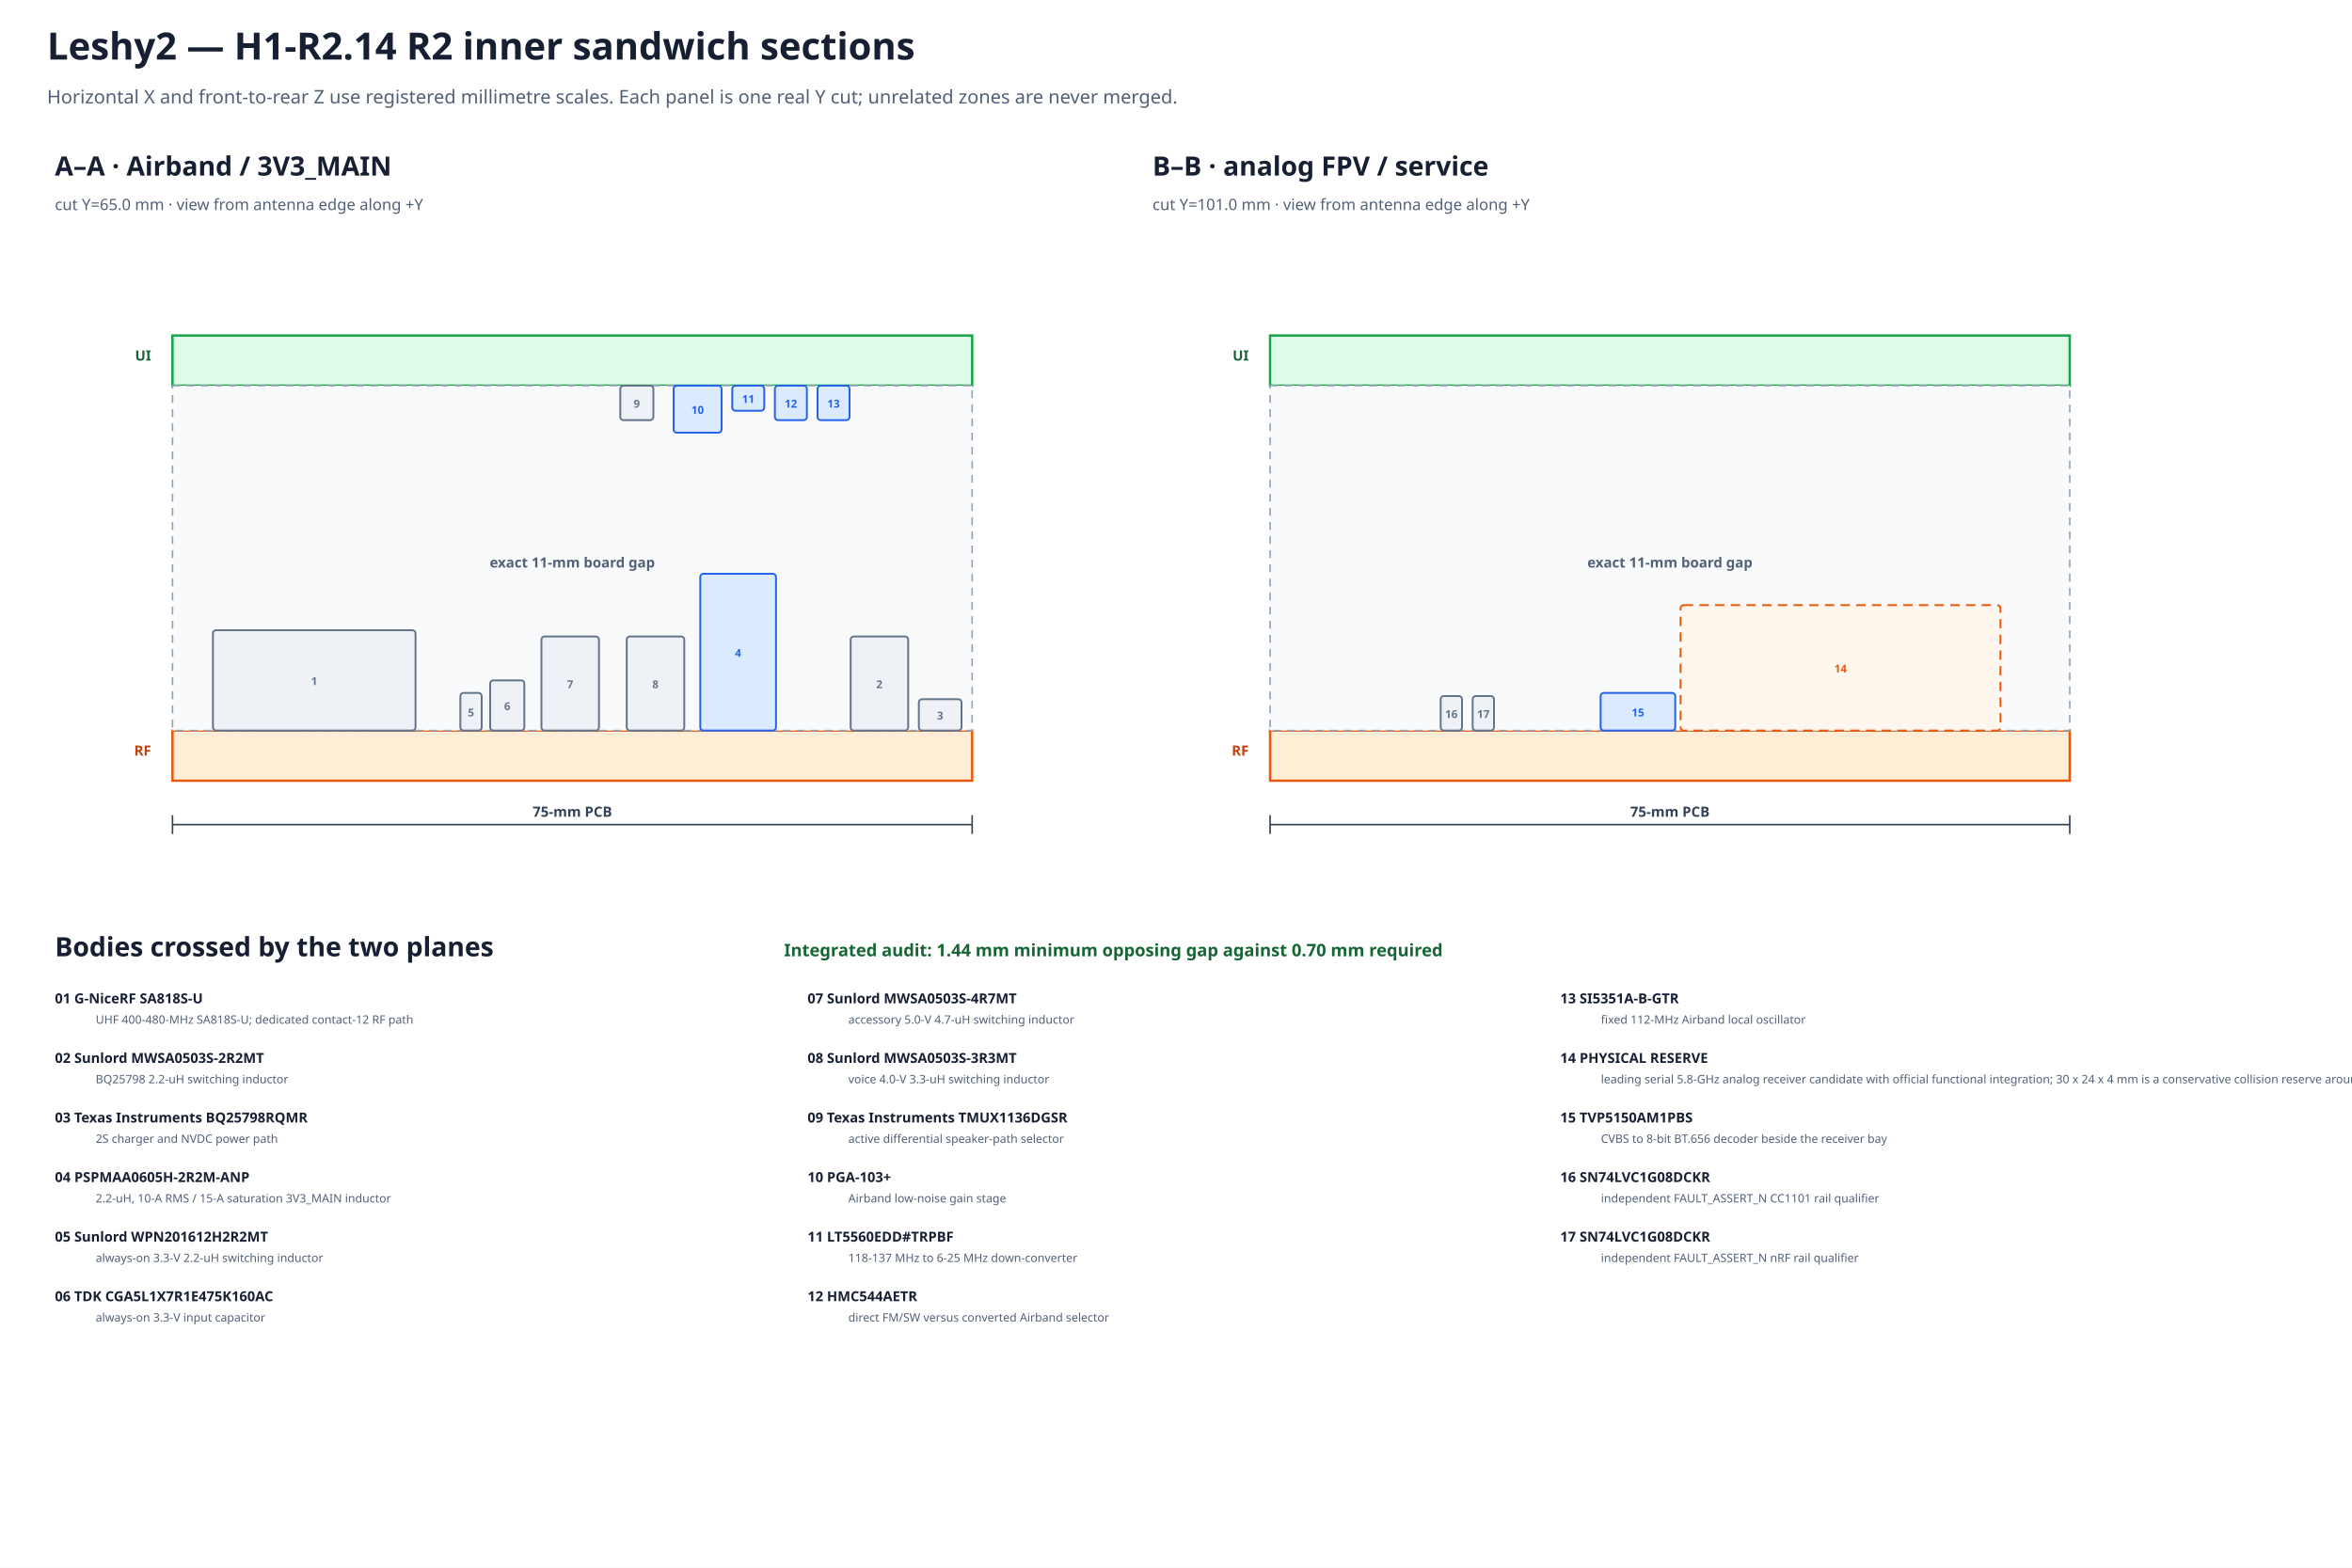
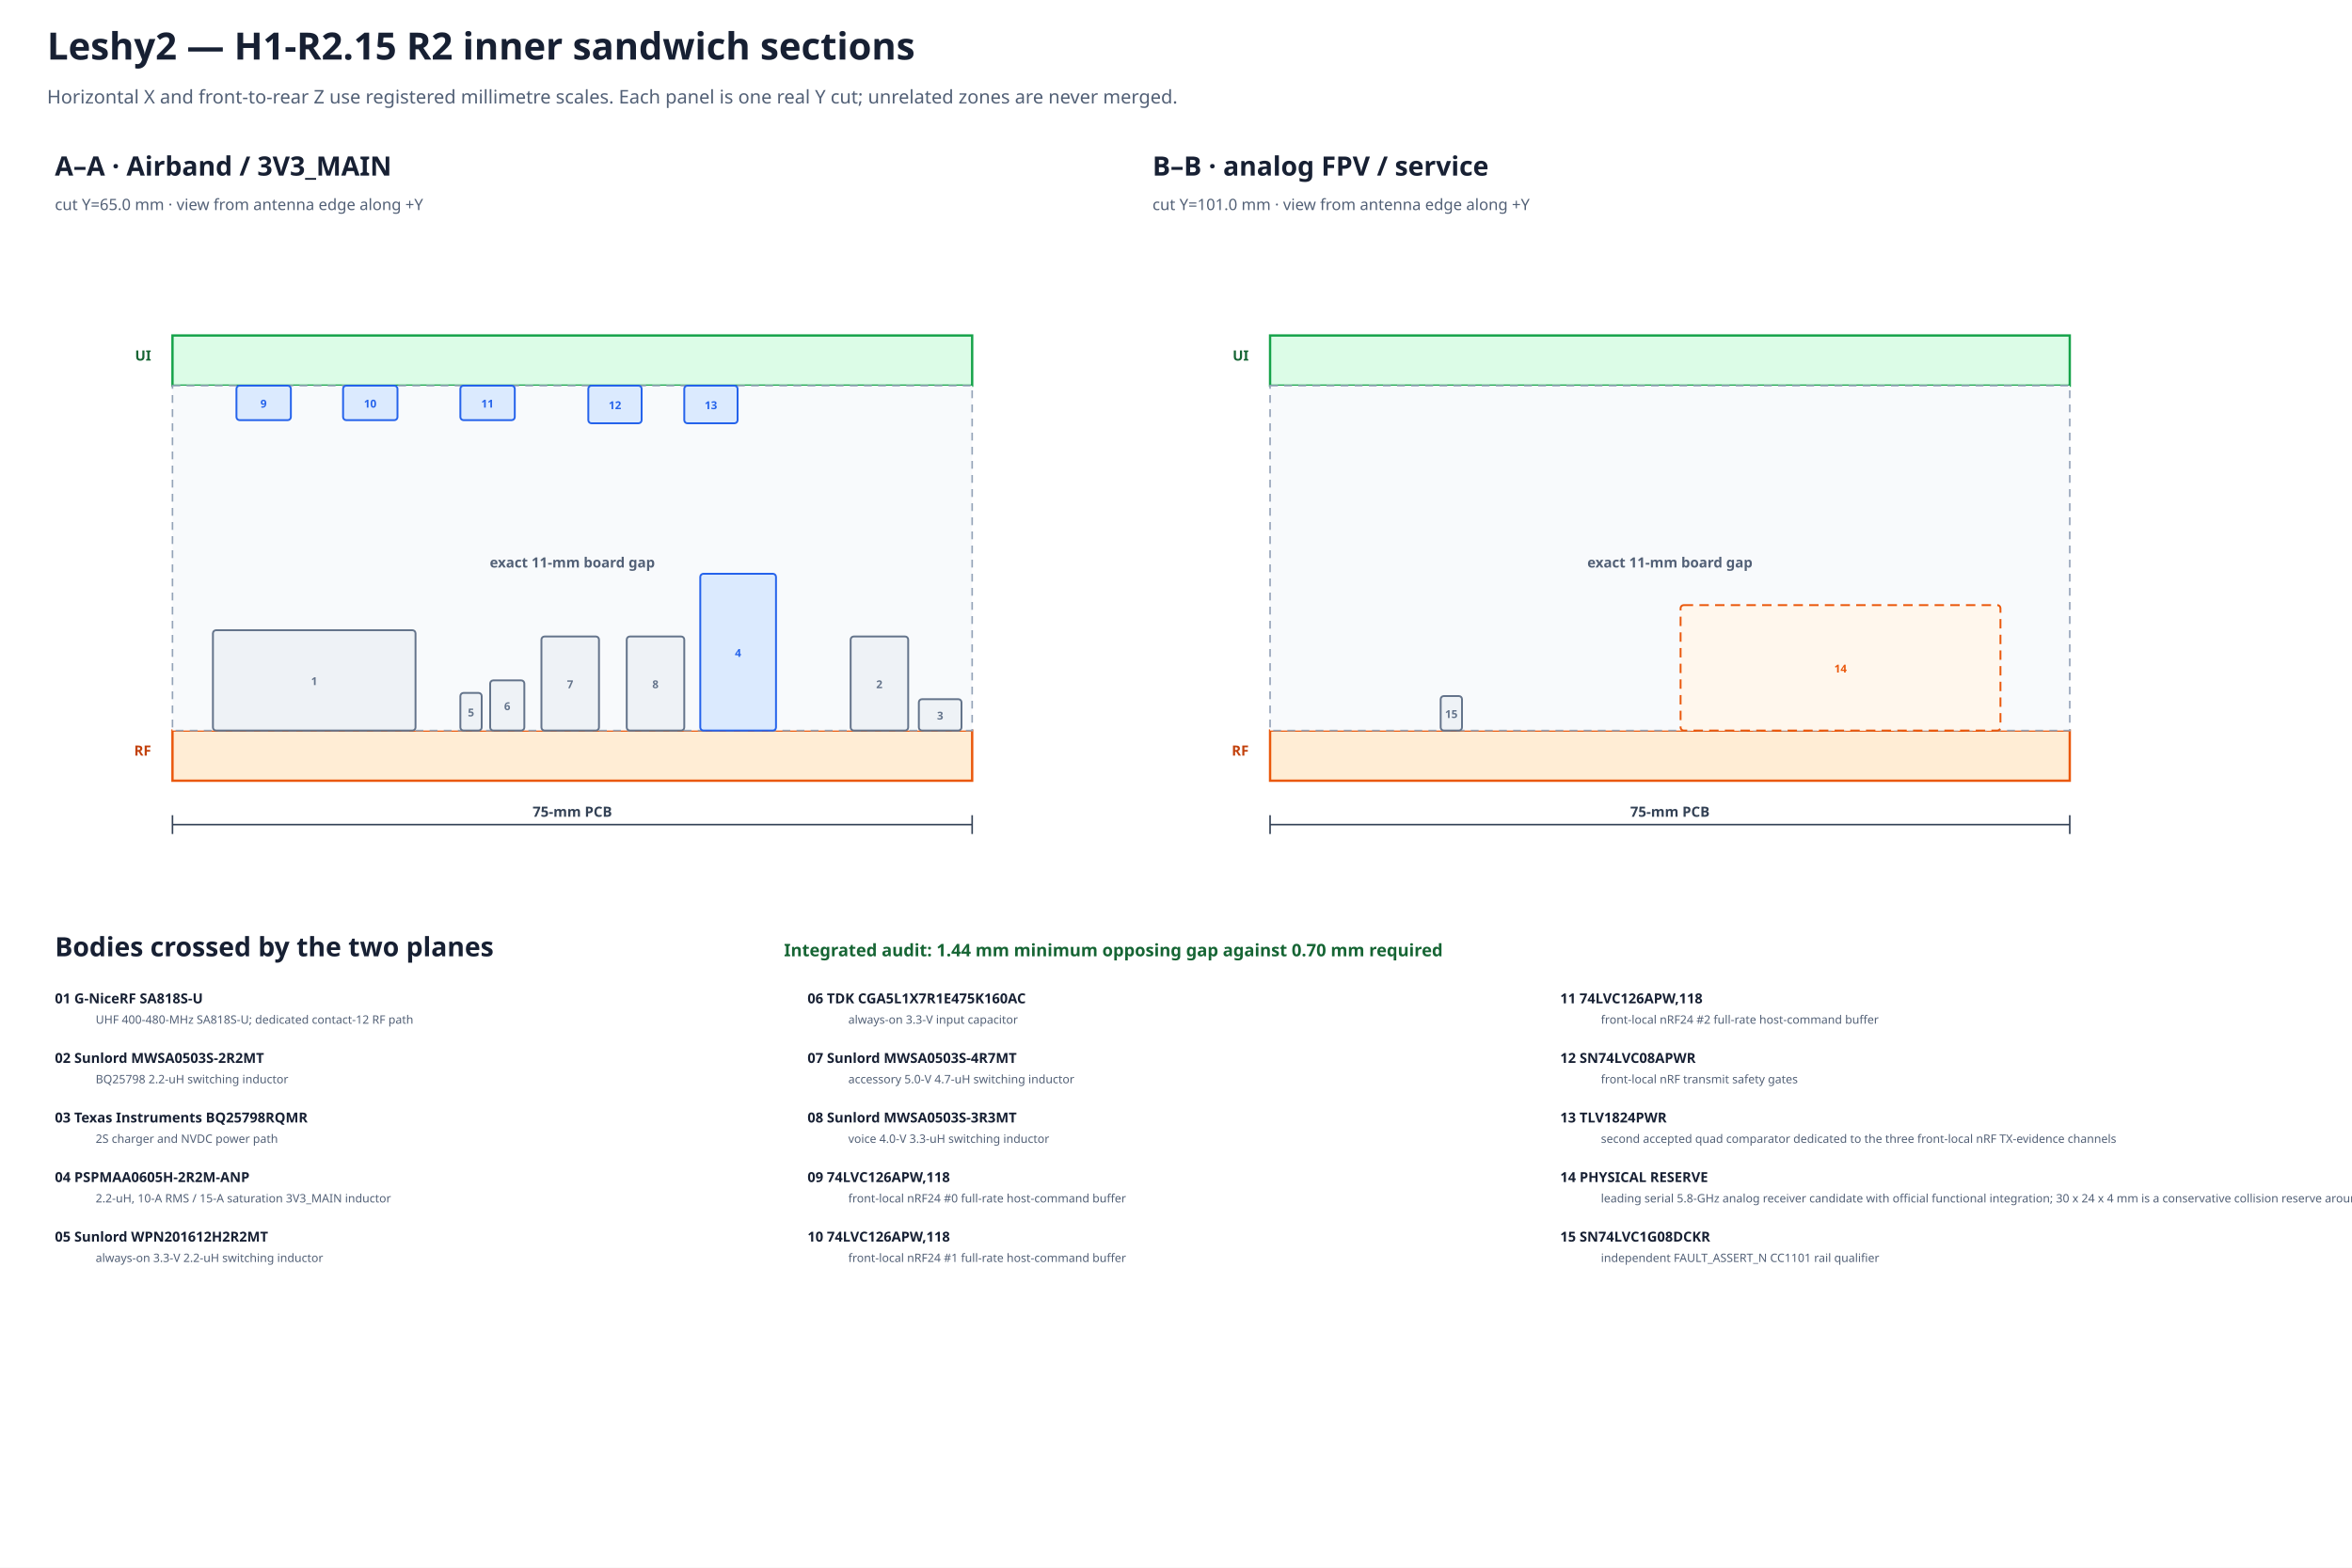
- <svg xmlns="http://www.w3.org/2000/svg" width="1500" height="1000" viewBox="0 0 1500 1000" data-marker="H1-R2.14" data-view="true-x-z-sections">
+ <svg xmlns="http://www.w3.org/2000/svg" width="1500" height="1000" viewBox="0 0 1500 1000" data-marker="H1-R2.15" data-view="true-x-z-sections">
  <rect width="100%" height="100%" fill="#ffffff" />
-   <text x="30.0" y="38.0" font-family="sans-serif" font-size="24" font-weight="bold" text-anchor="start" fill="#172033">Leshy2 — H1-R2.14 R2 inner sandwich sections</text>
+   <text x="30.0" y="38.0" font-family="sans-serif" font-size="24" font-weight="bold" text-anchor="start" fill="#172033">Leshy2 — H1-R2.15 R2 inner sandwich sections</text>
  <text x="30.0" y="66.0" font-family="sans-serif" font-size="12" font-weight="normal" text-anchor="start" fill="#526076">Horizontal X and front-to-rear Z use registered millimetre scales. Each panel is one real Y cut; unrelated zones are never merged.</text>
  <text x="35.0" y="112.0" font-family="sans-serif" font-size="17" font-weight="bold" text-anchor="start" fill="#172033">A–A · Airband / 3V3_MAIN</text>
  <text x="35.0" y="134.0" font-family="sans-serif" font-size="10" font-weight="normal" text-anchor="start" fill="#526076">cut Y=65.0 mm · view from antenna edge along +Y</text>
  <rect x="110.0" y="214.0" width="510.0" height="32.0" fill="#dcfce7" stroke="#16a34a" stroke-width="1.5" data-board="ui" />
  <rect x="110.0" y="466.0" width="510.0" height="32.0" fill="#ffedd5" stroke="#ea580c" stroke-width="1.5" data-board="rf" />
  <rect x="110.0" y="246.0" width="510.0" height="220.0" fill="#f8fafc" stroke="#94a3b8" stroke-dasharray="5 4" />
  <text x="96.4" y="230.0" font-family="sans-serif" font-size="9" font-weight="bold" text-anchor="end" fill="#166534">UI</text>
  <text x="96.4" y="482.0" font-family="sans-serif" font-size="9" font-weight="bold" text-anchor="end" fill="#c2410c">RF</text>
  <text x="365.0" y="362.0" font-family="sans-serif" font-size="9" font-weight="bold" text-anchor="middle" fill="#526076">exact 11-mm board gap</text>
  <rect x="135.8" y="402.0" width="129.2" height="64.0" rx="2" fill="#eef2f6" stroke="#64748b" stroke-width="1.2" data-instance="voice" />
  <text x="200.4" y="437.0" font-family="sans-serif" font-size="7.0" font-weight="bold" text-anchor="middle" fill="#64748b">1</text>
  <rect x="542.5" y="406.0" width="36.7" height="60.0" rx="2" fill="#eef2f6" stroke="#64748b" stroke-width="1.2" data-instance="charger_inductor" />
  <text x="560.8" y="439.0" font-family="sans-serif" font-size="7.0" font-weight="bold" text-anchor="middle" fill="#64748b">2</text>
  <rect x="586.0" y="446.0" width="27.2" height="20.0" rx="2" fill="#eef2f6" stroke="#64748b" stroke-width="1.2" data-instance="nvdc_charger" />
  <text x="599.6" y="459.0" font-family="sans-serif" font-size="7.0" font-weight="bold" text-anchor="middle" fill="#64748b">3</text>
  <rect x="446.6" y="366.0" width="48.3" height="100.0" rx="2" fill="#dbeafe" stroke="#2563eb" stroke-width="1.2" data-instance="main_inductor_r2" />
  <text x="470.7" y="419.0" font-family="sans-serif" font-size="7.0" font-weight="bold" text-anchor="middle" fill="#2563eb">4</text>
  <rect x="293.6" y="442.0" width="13.6" height="24.0" rx="2" fill="#eef2f6" stroke="#64748b" stroke-width="1.2" data-instance="aon_inductor" />
  <text x="300.4" y="457.0" font-family="sans-serif" font-size="7.0" font-weight="bold" text-anchor="middle" fill="#64748b">5</text>
  <rect x="312.6" y="434.0" width="21.8" height="32.0" rx="2" fill="#eef2f6" stroke="#64748b" stroke-width="1.2" data-instance="aon_input_cap" />
  <text x="323.5" y="453.0" font-family="sans-serif" font-size="7.0" font-weight="bold" text-anchor="middle" fill="#64748b">6</text>
  <rect x="345.3" y="406.0" width="36.7" height="60.0" rx="2" fill="#eef2f6" stroke="#64748b" stroke-width="1.2" data-instance="ext_inductor" />
  <text x="363.6" y="439.0" font-family="sans-serif" font-size="7.0" font-weight="bold" text-anchor="middle" fill="#64748b">7</text>
  <rect x="399.7" y="406.0" width="36.7" height="60.0" rx="2" fill="#eef2f6" stroke="#64748b" stroke-width="1.2" data-instance="voice_inductor" />
  <text x="418.0" y="439.0" font-family="sans-serif" font-size="7.0" font-weight="bold" text-anchor="middle" fill="#64748b">8</text>
-   <rect x="395.6" y="246.0" width="21.1" height="22.0" rx="2" fill="#eef2f6" stroke="#64748b" stroke-width="1.2" data-instance="audio_speaker_selector" />
-   <text x="406.1" y="260.0" font-family="sans-serif" font-size="7.0" font-weight="bold" text-anchor="middle" fill="#64748b">9</text>
-   <rect x="429.6" y="246.0" width="30.6" height="30.0" rx="2" fill="#dbeafe" stroke="#2563eb" stroke-width="1.2" data-instance="airband_lna" />
-   <text x="444.9" y="264.0" font-family="sans-serif" font-size="7.0" font-weight="bold" text-anchor="middle" fill="#2563eb">10</text>
-   <rect x="467.0" y="246.0" width="20.4" height="16.0" rx="2" fill="#dbeafe" stroke="#2563eb" stroke-width="1.2" data-instance="airband_mixer" />
-   <text x="477.2" y="257.0" font-family="sans-serif" font-size="7.0" font-weight="bold" text-anchor="middle" fill="#2563eb">11</text>
-   <rect x="494.2" y="246.0" width="20.4" height="22.0" rx="2" fill="#dbeafe" stroke="#2563eb" stroke-width="1.2" data-instance="airband_selector" />
-   <text x="504.4" y="260.0" font-family="sans-serif" font-size="7.0" font-weight="bold" text-anchor="middle" fill="#2563eb">12</text>
-   <rect x="521.4" y="246.0" width="20.4" height="22.0" rx="2" fill="#dbeafe" stroke="#2563eb" stroke-width="1.2" data-instance="airband_lo" />
-   <text x="531.6" y="260.0" font-family="sans-serif" font-size="7.0" font-weight="bold" text-anchor="middle" fill="#2563eb">13</text>
+   <rect x="150.8" y="246.0" width="34.7" height="22.0" rx="2" fill="#dbeafe" stroke="#2563eb" stroke-width="1.2" data-instance="nrf0_host_buffer_r2" />
+   <text x="168.1" y="260.0" font-family="sans-serif" font-size="7.0" font-weight="bold" text-anchor="middle" fill="#2563eb">9</text>
+   <rect x="218.8" y="246.0" width="34.7" height="22.0" rx="2" fill="#dbeafe" stroke="#2563eb" stroke-width="1.2" data-instance="nrf1_host_buffer_r2" />
+   <text x="236.1" y="260.0" font-family="sans-serif" font-size="7.0" font-weight="bold" text-anchor="middle" fill="#2563eb">10</text>
+   <rect x="293.6" y="246.0" width="34.7" height="22.0" rx="2" fill="#dbeafe" stroke="#2563eb" stroke-width="1.2" data-instance="nrf2_host_buffer_r2" />
+   <text x="310.9" y="260.0" font-family="sans-serif" font-size="7.0" font-weight="bold" text-anchor="middle" fill="#2563eb">11</text>
+   <rect x="375.2" y="246.0" width="34.0" height="24.0" rx="2" fill="#dbeafe" stroke="#2563eb" stroke-width="1.2" data-instance="safe_gate_a_r2" />
+   <text x="392.2" y="261.0" font-family="sans-serif" font-size="7.0" font-weight="bold" text-anchor="middle" fill="#2563eb">12</text>
+   <rect x="436.4" y="246.0" width="34.0" height="24.0" rx="2" fill="#dbeafe" stroke="#2563eb" stroke-width="1.2" data-instance="nrf_evidence_cmp_r2" />
+   <text x="453.4" y="261.0" font-family="sans-serif" font-size="7.0" font-weight="bold" text-anchor="middle" fill="#2563eb">13</text>
  <line x1="110.0" y1="526.0" x2="620.0" y2="526.0" stroke="#334155" />
  <line x1="110.0" y1="520.0" x2="110.0" y2="532.0" stroke="#334155" />
  <line x1="620.0" y1="520.0" x2="620.0" y2="532.0" stroke="#334155" />
  <text x="365.0" y="521.0" font-family="sans-serif" font-size="9" font-weight="bold" text-anchor="middle" fill="#334155">75-mm PCB</text>
  <text x="735.0" y="112.0" font-family="sans-serif" font-size="17" font-weight="bold" text-anchor="start" fill="#172033">B–B · analog FPV / service</text>
  <text x="735.0" y="134.0" font-family="sans-serif" font-size="10" font-weight="normal" text-anchor="start" fill="#526076">cut Y=101.0 mm · view from antenna edge along +Y</text>
  <rect x="810.0" y="214.0" width="510.0" height="32.0" fill="#dcfce7" stroke="#16a34a" stroke-width="1.5" data-board="ui" />
  <rect x="810.0" y="466.0" width="510.0" height="32.0" fill="#ffedd5" stroke="#ea580c" stroke-width="1.5" data-board="rf" />
  <rect x="810.0" y="246.0" width="510.0" height="220.0" fill="#f8fafc" stroke="#94a3b8" stroke-dasharray="5 4" />
  <text x="796.4" y="230.0" font-family="sans-serif" font-size="9" font-weight="bold" text-anchor="end" fill="#166534">UI</text>
  <text x="796.4" y="482.0" font-family="sans-serif" font-size="9" font-weight="bold" text-anchor="end" fill="#c2410c">RF</text>
  <text x="1065.0" y="362.0" font-family="sans-serif" font-size="9" font-weight="bold" text-anchor="middle" fill="#526076">exact 11-mm board gap</text>
  <rect x="1071.8" y="386.0" width="204.0" height="80.0" rx="2" fill="#fff7ed" stroke="#ea580c" stroke-width="1.2" stroke-dasharray="6 4" data-instance="fpv_receiver_bay" />
  <text x="1173.8" y="429.0" font-family="sans-serif" font-size="7.0" font-weight="bold" text-anchor="middle" fill="#ea580c">14</text>
-   <rect x="1020.8" y="442.0" width="47.6" height="24.0" rx="2" fill="#dbeafe" stroke="#2563eb" stroke-width="1.2" data-instance="fpv_decoder" />
-   <text x="1044.6" y="457.0" font-family="sans-serif" font-size="7.0" font-weight="bold" text-anchor="middle" fill="#2563eb">15</text>
  <rect x="918.8" y="444.0" width="13.6" height="22.0" rx="2" fill="#eef2f6" stroke="#64748b" stroke-width="1.2" data-instance="cc_backup_gate" />
-   <text x="925.6" y="458.0" font-family="sans-serif" font-size="7.0" font-weight="bold" text-anchor="middle" fill="#64748b">16</text>
-   <rect x="939.2" y="444.0" width="13.6" height="22.0" rx="2" fill="#eef2f6" stroke="#64748b" stroke-width="1.2" data-instance="nrf_backup_gate" />
-   <text x="946.0" y="458.0" font-family="sans-serif" font-size="7.0" font-weight="bold" text-anchor="middle" fill="#64748b">17</text>
+   <text x="925.6" y="458.0" font-family="sans-serif" font-size="7.0" font-weight="bold" text-anchor="middle" fill="#64748b">15</text>
  <line x1="810.0" y1="526.0" x2="1320.0" y2="526.0" stroke="#334155" />
  <line x1="810.0" y1="520.0" x2="810.0" y2="532.0" stroke="#334155" />
  <line x1="1320.0" y1="520.0" x2="1320.0" y2="532.0" stroke="#334155" />
  <text x="1065.0" y="521.0" font-family="sans-serif" font-size="9" font-weight="bold" text-anchor="middle" fill="#334155">75-mm PCB</text>
  <text x="35.0" y="610.0" font-family="sans-serif" font-size="17" font-weight="bold" text-anchor="start" fill="#172033">Bodies crossed by the two planes</text>
  <text x="500.0" y="610.0" font-family="sans-serif" font-size="11" font-weight="bold" text-anchor="start" fill="#166534">Integrated audit: 1.44 mm minimum opposing gap against 0.70 mm required</text>
  <text x="35.0" y="640.0" font-family="sans-serif" font-size="8.8" font-weight="bold" text-anchor="start" fill="#172033">01  G-NiceRF SA818S-U</text>
  <text x="61.0" y="653.0" font-family="sans-serif" font-size="7.4" font-weight="normal" text-anchor="start" fill="#526076">UHF 400-480-MHz SA818S-U; dedicated contact-12 RF path</text>
  <text x="35.0" y="678.0" font-family="sans-serif" font-size="8.8" font-weight="bold" text-anchor="start" fill="#172033">02  Sunlord MWSA0503S-2R2MT</text>
  <text x="61.0" y="691.0" font-family="sans-serif" font-size="7.4" font-weight="normal" text-anchor="start" fill="#526076">BQ25798 2.2-uH switching inductor</text>
  <text x="35.0" y="716.0" font-family="sans-serif" font-size="8.8" font-weight="bold" text-anchor="start" fill="#172033">03  Texas Instruments BQ25798RQMR</text>
  <text x="61.0" y="729.0" font-family="sans-serif" font-size="7.4" font-weight="normal" text-anchor="start" fill="#526076">2S charger and NVDC power path</text>
  <text x="35.0" y="754.0" font-family="sans-serif" font-size="8.8" font-weight="bold" text-anchor="start" fill="#172033">04  PSPMAA0605H-2R2M-ANP</text>
  <text x="61.0" y="767.0" font-family="sans-serif" font-size="7.4" font-weight="normal" text-anchor="start" fill="#526076">2.2-uH, 10-A RMS / 15-A saturation 3V3_MAIN inductor</text>
  <text x="35.0" y="792.0" font-family="sans-serif" font-size="8.8" font-weight="bold" text-anchor="start" fill="#172033">05  Sunlord WPN201612H2R2MT</text>
  <text x="61.0" y="805.0" font-family="sans-serif" font-size="7.4" font-weight="normal" text-anchor="start" fill="#526076">always-on 3.3-V 2.2-uH switching inductor</text>
-   <text x="35.0" y="830.0" font-family="sans-serif" font-size="8.8" font-weight="bold" text-anchor="start" fill="#172033">06  TDK CGA5L1X7R1E475K160AC</text>
-   <text x="61.0" y="843.0" font-family="sans-serif" font-size="7.4" font-weight="normal" text-anchor="start" fill="#526076">always-on 3.3-V input capacitor</text>
-   <text x="515.0" y="640.0" font-family="sans-serif" font-size="8.8" font-weight="bold" text-anchor="start" fill="#172033">07  Sunlord MWSA0503S-4R7MT</text>
-   <text x="541.0" y="653.0" font-family="sans-serif" font-size="7.4" font-weight="normal" text-anchor="start" fill="#526076">accessory 5.0-V 4.7-uH switching inductor</text>
-   <text x="515.0" y="678.0" font-family="sans-serif" font-size="8.8" font-weight="bold" text-anchor="start" fill="#172033">08  Sunlord MWSA0503S-3R3MT</text>
-   <text x="541.0" y="691.0" font-family="sans-serif" font-size="7.4" font-weight="normal" text-anchor="start" fill="#526076">voice 4.0-V 3.3-uH switching inductor</text>
-   <text x="515.0" y="716.0" font-family="sans-serif" font-size="8.8" font-weight="bold" text-anchor="start" fill="#172033">09  Texas Instruments TMUX1136DGSR</text>
-   <text x="541.0" y="729.0" font-family="sans-serif" font-size="7.4" font-weight="normal" text-anchor="start" fill="#526076">active differential speaker-path selector</text>
-   <text x="515.0" y="754.0" font-family="sans-serif" font-size="8.8" font-weight="bold" text-anchor="start" fill="#172033">10  PGA-103+</text>
-   <text x="541.0" y="767.0" font-family="sans-serif" font-size="7.4" font-weight="normal" text-anchor="start" fill="#526076">Airband low-noise gain stage</text>
-   <text x="515.0" y="792.0" font-family="sans-serif" font-size="8.8" font-weight="bold" text-anchor="start" fill="#172033">11  LT5560EDD#TRPBF</text>
-   <text x="541.0" y="805.0" font-family="sans-serif" font-size="7.4" font-weight="normal" text-anchor="start" fill="#526076">118-137 MHz to 6-25 MHz down-converter</text>
-   <text x="515.0" y="830.0" font-family="sans-serif" font-size="8.8" font-weight="bold" text-anchor="start" fill="#172033">12  HMC544AETR</text>
-   <text x="541.0" y="843.0" font-family="sans-serif" font-size="7.4" font-weight="normal" text-anchor="start" fill="#526076">direct FM/SW versus converted Airband selector</text>
-   <text x="995.0" y="640.0" font-family="sans-serif" font-size="8.8" font-weight="bold" text-anchor="start" fill="#172033">13  SI5351A-B-GTR</text>
-   <text x="1021.0" y="653.0" font-family="sans-serif" font-size="7.4" font-weight="normal" text-anchor="start" fill="#526076">fixed 112-MHz Airband local oscillator</text>
-   <text x="995.0" y="678.0" font-family="sans-serif" font-size="8.8" font-weight="bold" text-anchor="start" fill="#172033">14  PHYSICAL RESERVE</text>
-   <text x="1021.0" y="691.0" font-family="sans-serif" font-size="7.4" font-weight="normal" text-anchor="start" fill="#526076">leading serial 5.8-GHz analog receiver candidate with official functional integration; 30 x 24 x 4 mm is a conservative collision reserve around reseller-hosted AKK-branded 28.7 x 23.1 mm nominal XY until controlled physical evidence exists</text>
-   <text x="995.0" y="716.0" font-family="sans-serif" font-size="8.8" font-weight="bold" text-anchor="start" fill="#172033">15  TVP5150AM1PBS</text>
-   <text x="1021.0" y="729.0" font-family="sans-serif" font-size="7.4" font-weight="normal" text-anchor="start" fill="#526076">CVBS to 8-bit BT.656 decoder beside the receiver bay</text>
-   <text x="995.0" y="754.0" font-family="sans-serif" font-size="8.8" font-weight="bold" text-anchor="start" fill="#172033">16  SN74LVC1G08DCKR</text>
-   <text x="1021.0" y="767.0" font-family="sans-serif" font-size="7.4" font-weight="normal" text-anchor="start" fill="#526076">independent FAULT_ASSERT_N CC1101 rail qualifier</text>
-   <text x="995.0" y="792.0" font-family="sans-serif" font-size="8.8" font-weight="bold" text-anchor="start" fill="#172033">17  SN74LVC1G08DCKR</text>
-   <text x="1021.0" y="805.0" font-family="sans-serif" font-size="7.4" font-weight="normal" text-anchor="start" fill="#526076">independent FAULT_ASSERT_N nRF rail qualifier</text>
+   <text x="515.0" y="640.0" font-family="sans-serif" font-size="8.8" font-weight="bold" text-anchor="start" fill="#172033">06  TDK CGA5L1X7R1E475K160AC</text>
+   <text x="541.0" y="653.0" font-family="sans-serif" font-size="7.4" font-weight="normal" text-anchor="start" fill="#526076">always-on 3.3-V input capacitor</text>
+   <text x="515.0" y="678.0" font-family="sans-serif" font-size="8.8" font-weight="bold" text-anchor="start" fill="#172033">07  Sunlord MWSA0503S-4R7MT</text>
+   <text x="541.0" y="691.0" font-family="sans-serif" font-size="7.4" font-weight="normal" text-anchor="start" fill="#526076">accessory 5.0-V 4.7-uH switching inductor</text>
+   <text x="515.0" y="716.0" font-family="sans-serif" font-size="8.8" font-weight="bold" text-anchor="start" fill="#172033">08  Sunlord MWSA0503S-3R3MT</text>
+   <text x="541.0" y="729.0" font-family="sans-serif" font-size="7.4" font-weight="normal" text-anchor="start" fill="#526076">voice 4.0-V 3.3-uH switching inductor</text>
+   <text x="515.0" y="754.0" font-family="sans-serif" font-size="8.8" font-weight="bold" text-anchor="start" fill="#172033">09  74LVC126APW,118</text>
+   <text x="541.0" y="767.0" font-family="sans-serif" font-size="7.4" font-weight="normal" text-anchor="start" fill="#526076">front-local nRF24 #0 full-rate host-command buffer</text>
+   <text x="515.0" y="792.0" font-family="sans-serif" font-size="8.8" font-weight="bold" text-anchor="start" fill="#172033">10  74LVC126APW,118</text>
+   <text x="541.0" y="805.0" font-family="sans-serif" font-size="7.4" font-weight="normal" text-anchor="start" fill="#526076">front-local nRF24 #1 full-rate host-command buffer</text>
+   <text x="995.0" y="640.0" font-family="sans-serif" font-size="8.8" font-weight="bold" text-anchor="start" fill="#172033">11  74LVC126APW,118</text>
+   <text x="1021.0" y="653.0" font-family="sans-serif" font-size="7.4" font-weight="normal" text-anchor="start" fill="#526076">front-local nRF24 #2 full-rate host-command buffer</text>
+   <text x="995.0" y="678.0" font-family="sans-serif" font-size="8.8" font-weight="bold" text-anchor="start" fill="#172033">12  SN74LVC08APWR</text>
+   <text x="1021.0" y="691.0" font-family="sans-serif" font-size="7.4" font-weight="normal" text-anchor="start" fill="#526076">front-local nRF transmit safety gates</text>
+   <text x="995.0" y="716.0" font-family="sans-serif" font-size="8.8" font-weight="bold" text-anchor="start" fill="#172033">13  TLV1824PWR</text>
+   <text x="1021.0" y="729.0" font-family="sans-serif" font-size="7.4" font-weight="normal" text-anchor="start" fill="#526076">second accepted quad comparator dedicated to the three front-local nRF TX-evidence channels</text>
+   <text x="995.0" y="754.0" font-family="sans-serif" font-size="8.8" font-weight="bold" text-anchor="start" fill="#172033">14  PHYSICAL RESERVE</text>
+   <text x="1021.0" y="767.0" font-family="sans-serif" font-size="7.4" font-weight="normal" text-anchor="start" fill="#526076">leading serial 5.8-GHz analog receiver candidate with official functional integration; 30 x 24 x 4 mm is a conservative collision reserve around reseller-hosted AKK-branded 28.7 x 23.1 mm nominal XY until controlled physical evidence exists</text>
+   <text x="995.0" y="792.0" font-family="sans-serif" font-size="8.8" font-weight="bold" text-anchor="start" fill="#172033">15  SN74LVC1G08DCKR</text>
+   <text x="1021.0" y="805.0" font-family="sans-serif" font-size="7.4" font-weight="normal" text-anchor="start" fill="#526076">independent FAULT_ASSERT_N CC1101 rail qualifier</text>
</svg>
